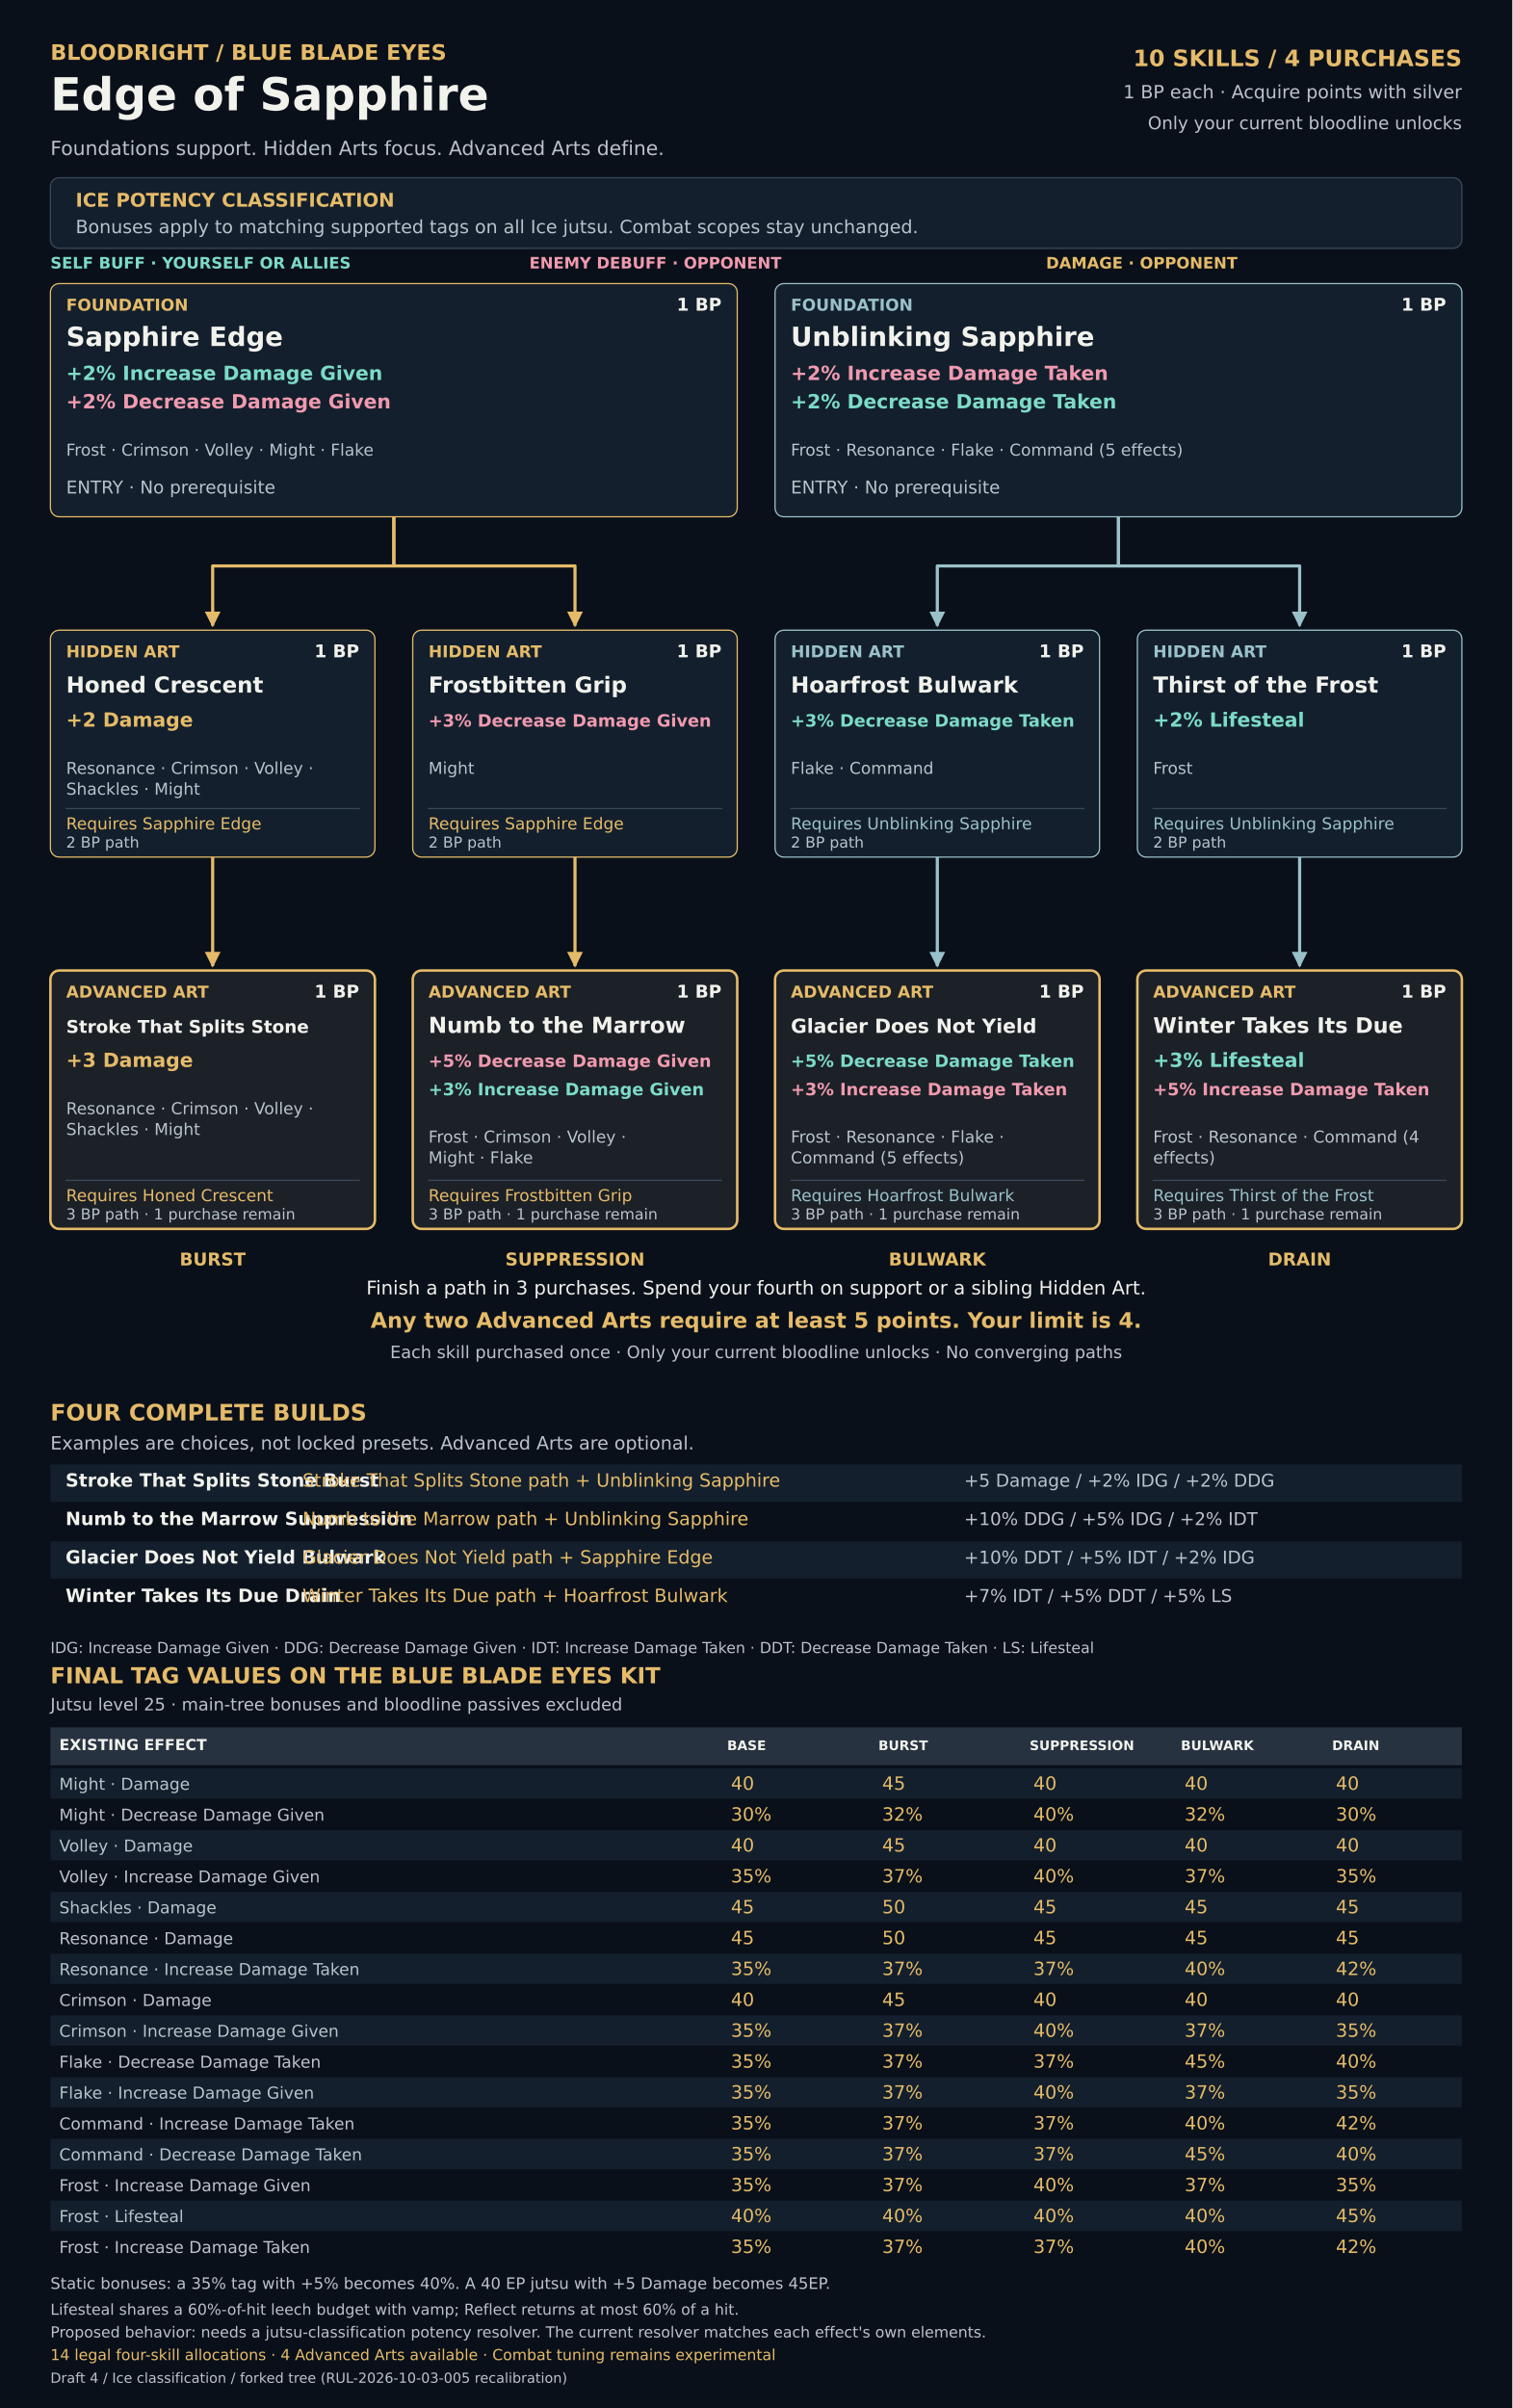
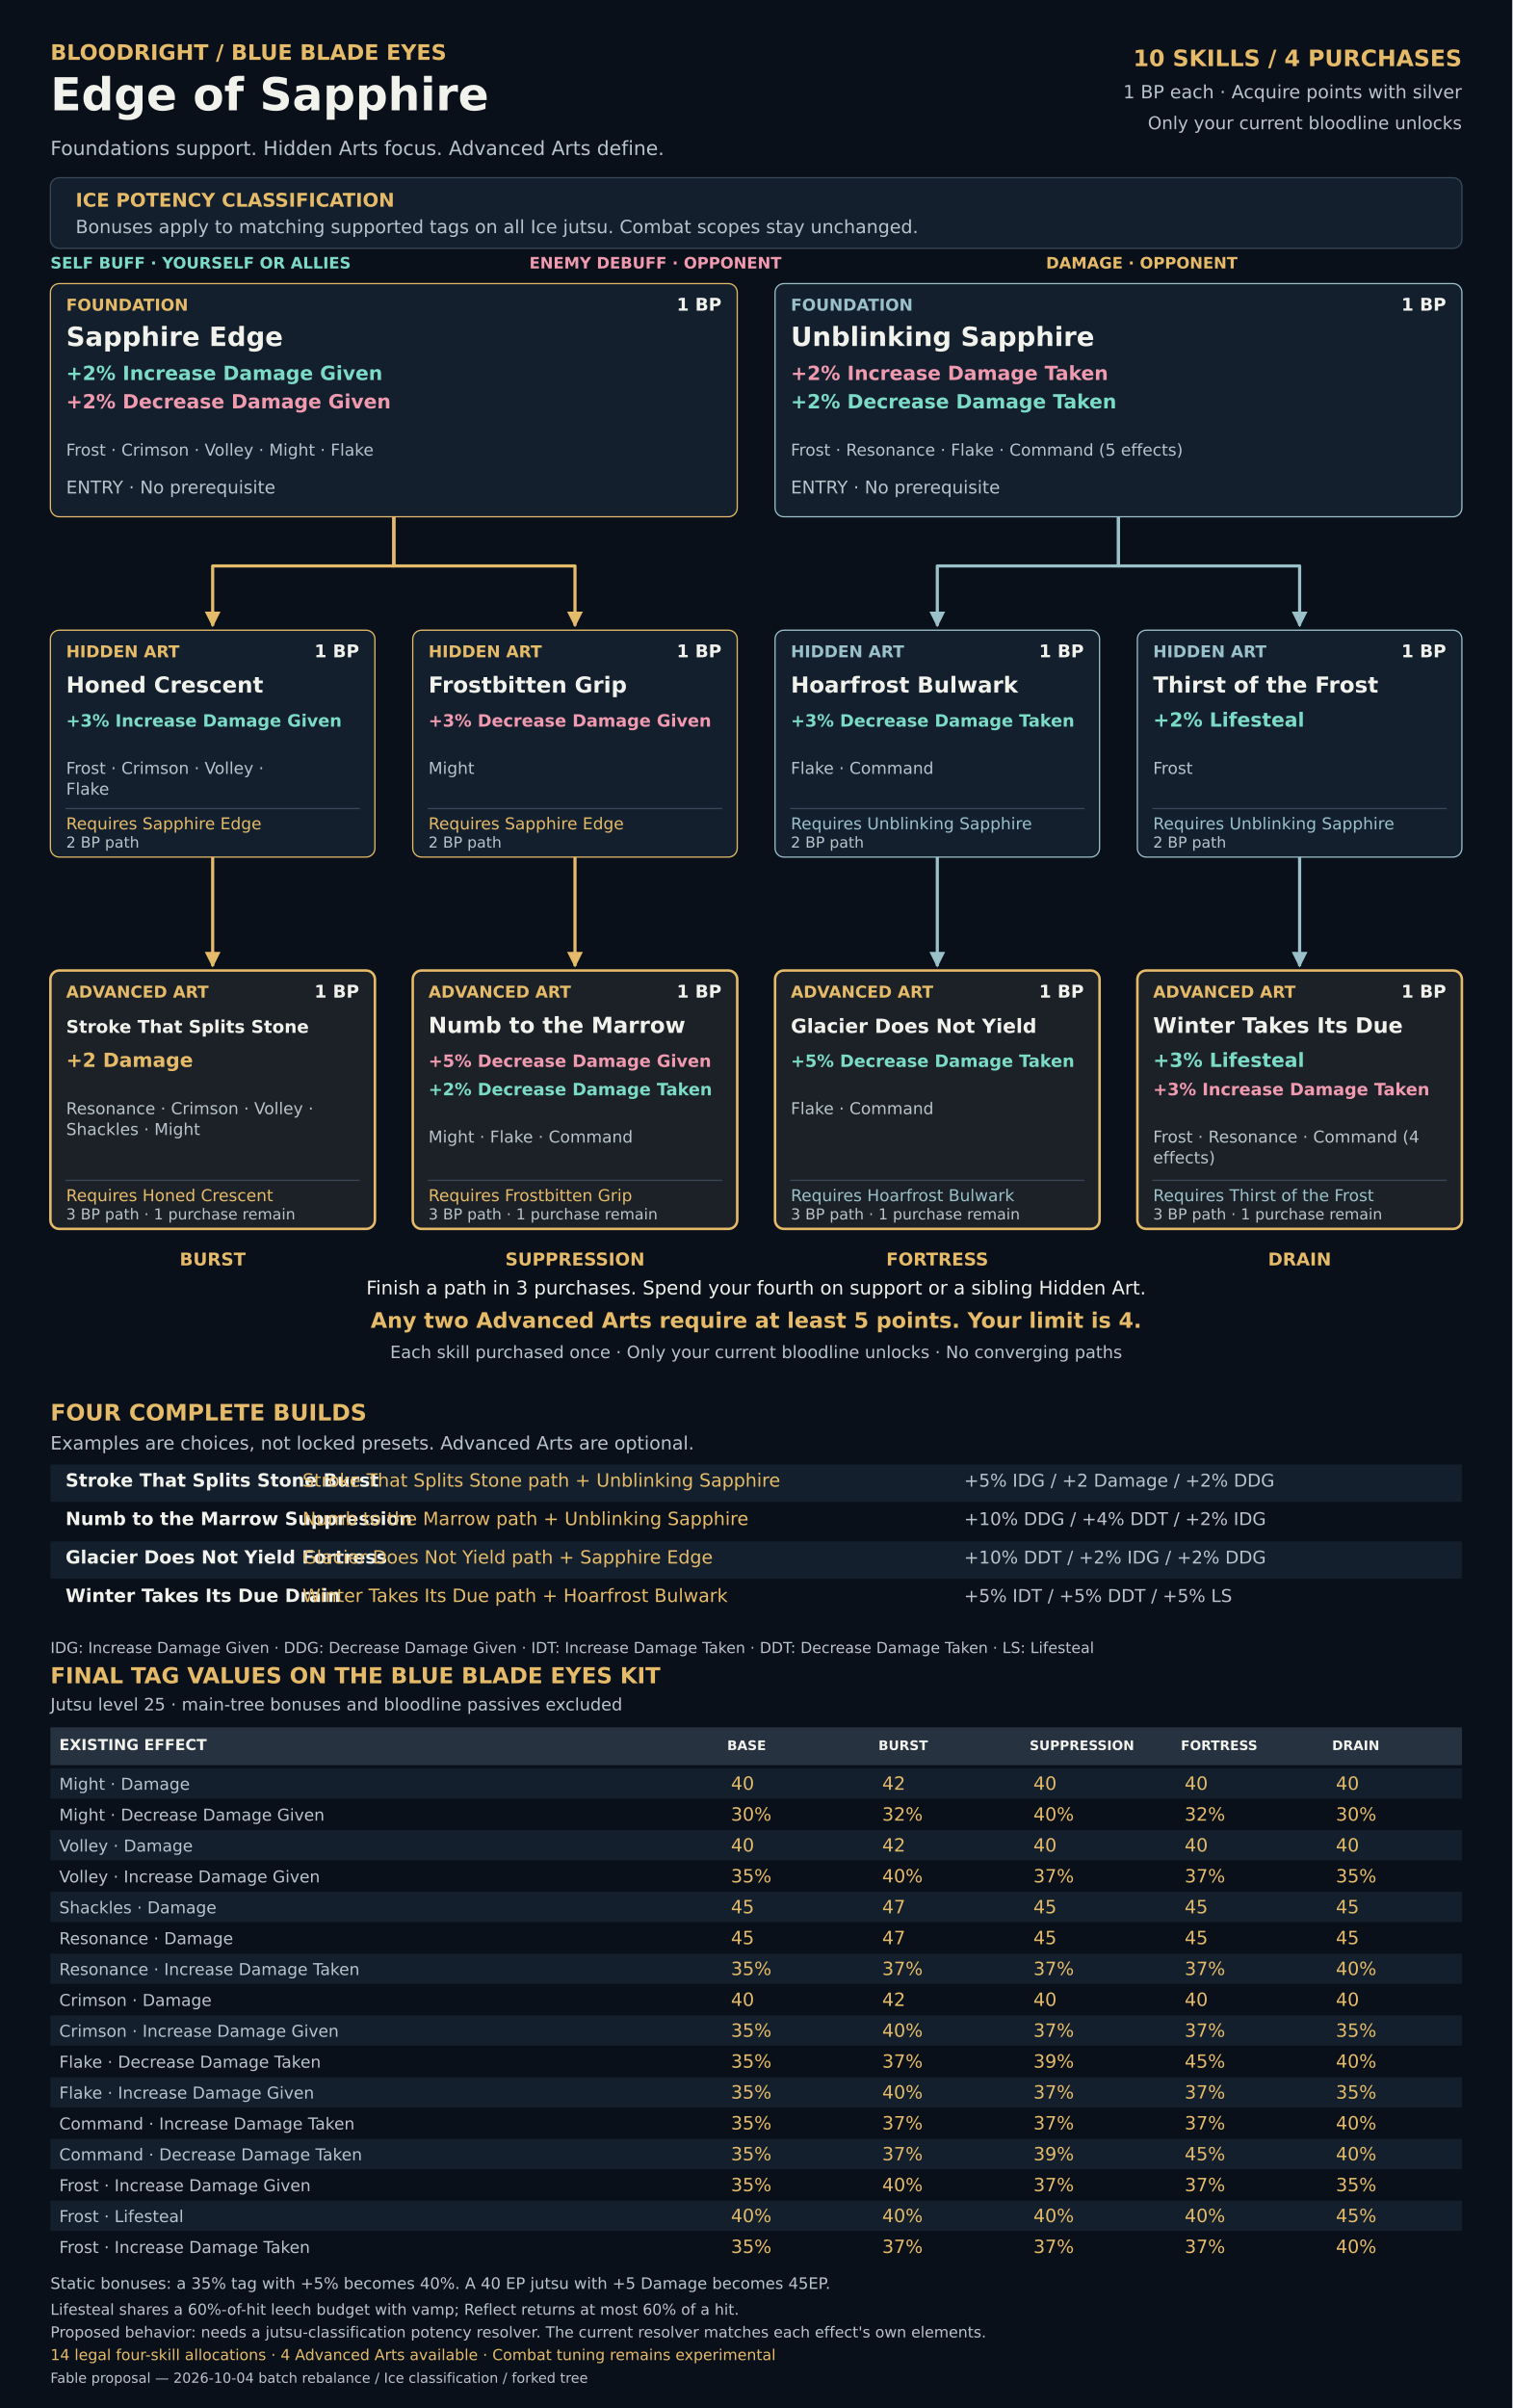
<svg xmlns="http://www.w3.org/2000/svg" width="2400" height="3821" viewBox="0 0 2400 3821" role="img" aria-labelledby="title desc">
  <defs>
    <marker id="arrow-0" viewBox="0 0 10 10" refX="9" refY="5" markerWidth="5" markerHeight="5" orient="auto">
      <path d="M0 0L10 5L0 10Z" fill="#e5bb69" />
    </marker>
    <marker id="arrow-1" viewBox="0 0 10 10" refX="9" refY="5" markerWidth="5" markerHeight="5" orient="auto">
      <path d="M0 0L10 5L0 10Z" fill="#9ac1ca" />
    </marker>
    <marker id="arrow-2" viewBox="0 0 10 10" refX="9" refY="5" markerWidth="5" markerHeight="5" orient="auto">
      <path d="M0 0L10 5L0 10Z" fill="#b8d98d" />
    </marker>
    <marker id="arrow-3" viewBox="0 0 10 10" refX="9" refY="5" markerWidth="5" markerHeight="5" orient="auto">
      <path d="M0 0L10 5L0 10Z" fill="#d9a6e0" />
    </marker>
  </defs>
  <g font-family="DejaVu Sans, sans-serif">
    <rect x="0" y="0" width="2400" height="3821" rx="0" fill="#0a101a" />
    <text x="80" y="95" font-size="34" font-weight="700" fill="#e5bb69" text-anchor="start">BLOODRIGHT / BLUE BLADE EYES</text>
    <text x="80" y="175" font-size="72" font-weight="700" fill="#f2f2ed" text-anchor="start">Edge of Sapphire</text>
    <text x="80" y="246" font-size="31" font-weight="400" fill="#b8c4cc" text-anchor="start">Foundations support. Hidden Arts focus. Advanced Arts define.</text>
    <text x="2320" y="105" font-size="36" font-weight="700" fill="#e5bb69" text-anchor="end">10 SKILLS  /  4 PURCHASES</text>
    <text x="2320" y="156" font-size="29" font-weight="400" fill="#b8c4cc" text-anchor="end">1 BP each · Acquire points with silver</text>
    <text x="2320" y="205" font-size="28" font-weight="400" fill="#b8c4cc" text-anchor="end">Only your current bloodline unlocks</text>
    <rect x="80" y="282" width="2240" height="112" rx="14" fill="#131f2c" stroke="#394858" stroke-width="2" />
    <text x="120" y="328" font-size="30" font-weight="700" fill="#e5bb69" text-anchor="start">ICE POTENCY CLASSIFICATION</text>
    <text x="120" y="370" font-size="29" font-weight="400" fill="#b8c4cc" text-anchor="start">Bonuses apply to matching supported tags on all Ice jutsu. Combat scopes stay unchanged.</text>
    <text x="80" y="426" font-size="25" font-weight="700" fill="#7cdbc7" text-anchor="start">SELF BUFF · YOURSELF OR ALLIES</text>
    <text x="840" y="426" font-size="25" font-weight="700" fill="#f09aaf" text-anchor="start">ENEMY DEBUFF · OPPONENT</text>
    <text x="1660" y="426" font-size="25" font-weight="700" fill="#e5bb69" text-anchor="start">DAMAGE · OPPONENT</text>
    <path id="edge-02-03" data-from="02" data-to="03" d="M337.5 1360 V1533" fill="none" stroke="#e5bb69" stroke-width="5" stroke-linejoin="round" marker-end="url(#arrow-0)" />
    <path id="edge-04-05" data-from="04" data-to="05" d="M912.5 1360 V1533" fill="none" stroke="#e5bb69" stroke-width="5" stroke-linejoin="round" marker-end="url(#arrow-0)" />
    <path id="edge-01-02" data-from="01" data-to="02" d="M625 820 V898 H337.5 V993" fill="none" stroke="#e5bb69" stroke-width="5" stroke-linejoin="round" marker-end="url(#arrow-0)" />
    <path id="edge-01-04" data-from="01" data-to="04" d="M625 820 V898 H912.5 V993" fill="none" stroke="#e5bb69" stroke-width="5" stroke-linejoin="round" marker-end="url(#arrow-0)" />
    <path id="edge-07-08" data-from="07" data-to="08" d="M1487.5 1360 V1533" fill="none" stroke="#9ac1ca" stroke-width="5" stroke-linejoin="round" marker-end="url(#arrow-1)" />
    <path id="edge-09-10" data-from="09" data-to="10" d="M2062.5 1360 V1533" fill="none" stroke="#9ac1ca" stroke-width="5" stroke-linejoin="round" marker-end="url(#arrow-1)" />
    <path id="edge-06-07" data-from="06" data-to="07" d="M1775 820 V898 H1487.5 V993" fill="none" stroke="#9ac1ca" stroke-width="5" stroke-linejoin="round" marker-end="url(#arrow-1)" />
    <path id="edge-06-09" data-from="06" data-to="09" d="M1775 820 V898 H2062.5 V993" fill="none" stroke="#9ac1ca" stroke-width="5" stroke-linejoin="round" marker-end="url(#arrow-1)" />
    <g id="node-01" data-cost="1" data-prerequisites="" data-potency-classification="Ice">
      <rect x="80" y="450" width="1090" height="370" rx="14" fill="#131f2c" stroke="#e5bb69" stroke-width="2" />
      <text x="105.0" y="493" font-size="26" font-weight="700" fill="#e5bb69" text-anchor="start">FOUNDATION</text>
      <text x="1145.0" y="493" font-size="28" font-weight="700" fill="#f2f2ed" text-anchor="end">1 BP</text>
      <text x="105.0" y="549" font-size="42" font-weight="700" fill="#f2f2ed" text-anchor="start">Sapphire Edge</text>
      <text x="105.0" y="603" font-size="31" font-weight="700" fill="#7cdbc7" text-anchor="start">+2% Increase Damage Given</text>
      <text x="105.0" y="648" font-size="31" font-weight="700" fill="#f09aaf" text-anchor="start">+2% Decrease Damage Given</text>
      <text x="105.0" y="723" font-size="26" font-weight="400" fill="#b8c4cc" text-anchor="start">Frost · Crimson · Volley · Might · Flake</text>
      <text x="105.0" y="783" font-size="28" font-weight="400" fill="#b8c4cc" text-anchor="start">ENTRY · No prerequisite</text>
    </g>
    <g id="node-06" data-cost="1" data-prerequisites="" data-potency-classification="Ice">
      <rect x="1230" y="450" width="1090" height="370" rx="14" fill="#131f2c" stroke="#9ac1ca" stroke-width="2" />
      <text x="1255.0" y="493" font-size="26" font-weight="700" fill="#9ac1ca" text-anchor="start">FOUNDATION</text>
      <text x="2295.0" y="493" font-size="28" font-weight="700" fill="#f2f2ed" text-anchor="end">1 BP</text>
      <text x="1255.0" y="549" font-size="42" font-weight="700" fill="#f2f2ed" text-anchor="start">Unblinking Sapphire</text>
      <text x="1255.0" y="603" font-size="31" font-weight="700" fill="#f09aaf" text-anchor="start">+2% Increase Damage Taken</text>
      <text x="1255.0" y="648" font-size="31" font-weight="700" fill="#7cdbc7" text-anchor="start">+2% Decrease Damage Taken</text>
      <text x="1255.0" y="723" font-size="26" font-weight="400" fill="#b8c4cc" text-anchor="start">Frost · Resonance · Flake · Command (5 effects)</text>
      <text x="1255.0" y="783" font-size="28" font-weight="400" fill="#b8c4cc" text-anchor="start">ENTRY · No prerequisite</text>
    </g>
    <g id="node-02" data-cost="1" data-prerequisites="01" data-potency-classification="Ice">
      <rect x="80" y="1000" width="515" height="360" rx="14" fill="#131f2c" stroke="#e5bb69" stroke-width="2" />
      <text x="105.0" y="1043" font-size="26" font-weight="700" fill="#e5bb69" text-anchor="start">HIDDEN ART</text>
      <text x="570.0" y="1043" font-size="28" font-weight="700" fill="#f2f2ed" text-anchor="end">1 BP</text>
      <text x="105.0" y="1099" font-size="35" font-weight="700" fill="#f2f2ed" text-anchor="start">Honed Crescent</text>
-       <text x="105.0" y="1153" font-size="31" font-weight="700" fill="#e5bb69" text-anchor="start">+2 Damage</text>
-       <text x="105.0" y="1228" font-size="26" font-weight="400" fill="#b8c4cc" text-anchor="start">Resonance · Crimson · Volley ·</text>
-       <text x="105.0" y="1261" font-size="26" font-weight="400" fill="#b8c4cc" text-anchor="start">Shackles · Might</text>
+       <text x="105.0" y="1153" font-size="27" font-weight="700" fill="#7cdbc7" text-anchor="start">+3% Increase Damage Given</text>
+       <text x="105.0" y="1228" font-size="26" font-weight="400" fill="#b8c4cc" text-anchor="start">Frost · Crimson · Volley ·</text>
+       <text x="105.0" y="1261" font-size="26" font-weight="400" fill="#b8c4cc" text-anchor="start">Flake</text>
      <path d="M104 1283 L571 1283" fill="none" stroke="#394858" stroke-width="2" />
      <text x="105.0" y="1316" font-size="26" font-weight="400" fill="#e5bb69" text-anchor="start">Requires Sapphire Edge</text>
      <text x="105.0" y="1345" font-size="24" font-weight="400" fill="#b8c4cc" text-anchor="start">2 BP path</text>
    </g>
    <g id="node-04" data-cost="1" data-prerequisites="01" data-potency-classification="Ice">
      <rect x="655" y="1000" width="515" height="360" rx="14" fill="#131f2c" stroke="#e5bb69" stroke-width="2" />
      <text x="680.0" y="1043" font-size="26" font-weight="700" fill="#e5bb69" text-anchor="start">HIDDEN ART</text>
      <text x="1145.0" y="1043" font-size="28" font-weight="700" fill="#f2f2ed" text-anchor="end">1 BP</text>
      <text x="680.0" y="1099" font-size="35" font-weight="700" fill="#f2f2ed" text-anchor="start">Frostbitten Grip</text>
      <text x="680.0" y="1153" font-size="27" font-weight="700" fill="#f09aaf" text-anchor="start">+3% Decrease Damage Given</text>
      <text x="680.0" y="1228" font-size="26" font-weight="400" fill="#b8c4cc" text-anchor="start">Might</text>
      <path d="M679 1283 L1146 1283" fill="none" stroke="#394858" stroke-width="2" />
      <text x="680.0" y="1316" font-size="26" font-weight="400" fill="#e5bb69" text-anchor="start">Requires Sapphire Edge</text>
      <text x="680.0" y="1345" font-size="24" font-weight="400" fill="#b8c4cc" text-anchor="start">2 BP path</text>
    </g>
    <g id="node-07" data-cost="1" data-prerequisites="06" data-potency-classification="Ice">
      <rect x="1230" y="1000" width="515" height="360" rx="14" fill="#131f2c" stroke="#9ac1ca" stroke-width="2" />
      <text x="1255.0" y="1043" font-size="26" font-weight="700" fill="#9ac1ca" text-anchor="start">HIDDEN ART</text>
      <text x="1720.0" y="1043" font-size="28" font-weight="700" fill="#f2f2ed" text-anchor="end">1 BP</text>
      <text x="1255.0" y="1099" font-size="35" font-weight="700" fill="#f2f2ed" text-anchor="start">Hoarfrost Bulwark</text>
      <text x="1255.0" y="1153" font-size="27" font-weight="700" fill="#7cdbc7" text-anchor="start">+3% Decrease Damage Taken</text>
      <text x="1255.0" y="1228" font-size="26" font-weight="400" fill="#b8c4cc" text-anchor="start">Flake · Command</text>
      <path d="M1254 1283 L1721 1283" fill="none" stroke="#394858" stroke-width="2" />
      <text x="1255.0" y="1316" font-size="26" font-weight="400" fill="#9ac1ca" text-anchor="start">Requires Unblinking Sapphire</text>
      <text x="1255.0" y="1345" font-size="24" font-weight="400" fill="#b8c4cc" text-anchor="start">2 BP path</text>
    </g>
    <g id="node-09" data-cost="1" data-prerequisites="06" data-potency-classification="Ice">
      <rect x="1805" y="1000" width="515" height="360" rx="14" fill="#131f2c" stroke="#9ac1ca" stroke-width="2" />
      <text x="1830.0" y="1043" font-size="26" font-weight="700" fill="#9ac1ca" text-anchor="start">HIDDEN ART</text>
      <text x="2295.0" y="1043" font-size="28" font-weight="700" fill="#f2f2ed" text-anchor="end">1 BP</text>
      <text x="1830.0" y="1099" font-size="35" font-weight="700" fill="#f2f2ed" text-anchor="start">Thirst of the Frost</text>
      <text x="1830.0" y="1153" font-size="31" font-weight="700" fill="#7cdbc7" text-anchor="start">+2% Lifesteal</text>
      <text x="1830.0" y="1228" font-size="26" font-weight="400" fill="#b8c4cc" text-anchor="start">Frost</text>
      <path d="M1829 1283 L2296 1283" fill="none" stroke="#394858" stroke-width="2" />
      <text x="1830.0" y="1316" font-size="26" font-weight="400" fill="#9ac1ca" text-anchor="start">Requires Unblinking Sapphire</text>
      <text x="1830.0" y="1345" font-size="24" font-weight="400" fill="#b8c4cc" text-anchor="start">2 BP path</text>
    </g>
    <g id="node-03" data-cost="1" data-prerequisites="02" data-potency-classification="Ice">
      <rect x="80" y="1540" width="515" height="410" rx="14" fill="#1c2027" stroke="#e5bb69" stroke-width="4" />
      <text x="105.0" y="1583" font-size="26" font-weight="700" fill="#e5bb69" text-anchor="start">ADVANCED ART</text>
      <text x="570.0" y="1583" font-size="28" font-weight="700" fill="#f2f2ed" text-anchor="end">1 BP</text>
      <text x="105.0" y="1639" font-size="28" font-weight="700" fill="#f2f2ed" text-anchor="start">Stroke That Splits Stone</text>
-       <text x="105.0" y="1693" font-size="31" font-weight="700" fill="#e5bb69" text-anchor="start">+3 Damage</text>
+       <text x="105.0" y="1693" font-size="31" font-weight="700" fill="#e5bb69" text-anchor="start">+2 Damage</text>
      <text x="105.0" y="1768" font-size="26" font-weight="400" fill="#b8c4cc" text-anchor="start">Resonance · Crimson · Volley ·</text>
      <text x="105.0" y="1801" font-size="26" font-weight="400" fill="#b8c4cc" text-anchor="start">Shackles · Might</text>
      <path d="M104 1873 L571 1873" fill="none" stroke="#394858" stroke-width="2" />
      <text x="105.0" y="1906" font-size="26" font-weight="400" fill="#e5bb69" text-anchor="start">Requires Honed Crescent</text>
      <text x="105.0" y="1935" font-size="24" font-weight="400" fill="#b8c4cc" text-anchor="start">3 BP path · 1 purchase remain</text>
    </g>
    <g id="node-05" data-cost="1" data-prerequisites="04" data-potency-classification="Ice">
      <rect x="655" y="1540" width="515" height="410" rx="14" fill="#1c2027" stroke="#e5bb69" stroke-width="4" />
      <text x="680.0" y="1583" font-size="26" font-weight="700" fill="#e5bb69" text-anchor="start">ADVANCED ART</text>
      <text x="1145.0" y="1583" font-size="28" font-weight="700" fill="#f2f2ed" text-anchor="end">1 BP</text>
      <text x="680.0" y="1639" font-size="35" font-weight="700" fill="#f2f2ed" text-anchor="start">Numb to the Marrow</text>
      <text x="680.0" y="1693" font-size="27" font-weight="700" fill="#f09aaf" text-anchor="start">+5% Decrease Damage Given</text>
-       <text x="680.0" y="1738" font-size="27" font-weight="700" fill="#7cdbc7" text-anchor="start">+3% Increase Damage Given</text>
-       <text x="680.0" y="1813" font-size="26" font-weight="400" fill="#b8c4cc" text-anchor="start">Frost · Crimson · Volley ·</text>
-       <text x="680.0" y="1846" font-size="26" font-weight="400" fill="#b8c4cc" text-anchor="start">Might · Flake</text>
+       <text x="680.0" y="1738" font-size="27" font-weight="700" fill="#7cdbc7" text-anchor="start">+2% Decrease Damage Taken</text>
+       <text x="680.0" y="1813" font-size="26" font-weight="400" fill="#b8c4cc" text-anchor="start">Might · Flake · Command</text>
      <path d="M679 1873 L1146 1873" fill="none" stroke="#394858" stroke-width="2" />
      <text x="680.0" y="1906" font-size="26" font-weight="400" fill="#e5bb69" text-anchor="start">Requires Frostbitten Grip</text>
      <text x="680.0" y="1935" font-size="24" font-weight="400" fill="#b8c4cc" text-anchor="start">3 BP path · 1 purchase remain</text>
    </g>
    <g id="node-08" data-cost="1" data-prerequisites="07" data-potency-classification="Ice">
      <rect x="1230" y="1540" width="515" height="410" rx="14" fill="#1c2027" stroke="#e5bb69" stroke-width="4" />
      <text x="1255.0" y="1583" font-size="26" font-weight="700" fill="#e5bb69" text-anchor="start">ADVANCED ART</text>
      <text x="1720.0" y="1583" font-size="28" font-weight="700" fill="#f2f2ed" text-anchor="end">1 BP</text>
      <text x="1255.0" y="1639" font-size="31" font-weight="700" fill="#f2f2ed" text-anchor="start">Glacier Does Not Yield</text>
      <text x="1255.0" y="1693" font-size="27" font-weight="700" fill="#7cdbc7" text-anchor="start">+5% Decrease Damage Taken</text>
-       <text x="1255.0" y="1738" font-size="27" font-weight="700" fill="#f09aaf" text-anchor="start">+3% Increase Damage Taken</text>
-       <text x="1255.0" y="1813" font-size="26" font-weight="400" fill="#b8c4cc" text-anchor="start">Frost · Resonance · Flake ·</text>
-       <text x="1255.0" y="1846" font-size="26" font-weight="400" fill="#b8c4cc" text-anchor="start">Command (5 effects)</text>
+       <text x="1255.0" y="1768" font-size="26" font-weight="400" fill="#b8c4cc" text-anchor="start">Flake · Command</text>
      <path d="M1254 1873 L1721 1873" fill="none" stroke="#394858" stroke-width="2" />
      <text x="1255.0" y="1906" font-size="26" font-weight="400" fill="#9ac1ca" text-anchor="start">Requires Hoarfrost Bulwark</text>
      <text x="1255.0" y="1935" font-size="24" font-weight="400" fill="#b8c4cc" text-anchor="start">3 BP path · 1 purchase remain</text>
    </g>
    <g id="node-10" data-cost="1" data-prerequisites="09" data-potency-classification="Ice">
      <rect x="1805" y="1540" width="515" height="410" rx="14" fill="#1c2027" stroke="#e5bb69" stroke-width="4" />
      <text x="1830.0" y="1583" font-size="26" font-weight="700" fill="#e5bb69" text-anchor="start">ADVANCED ART</text>
      <text x="2295.0" y="1583" font-size="28" font-weight="700" fill="#f2f2ed" text-anchor="end">1 BP</text>
      <text x="1830.0" y="1639" font-size="34" font-weight="700" fill="#f2f2ed" text-anchor="start">Winter Takes Its Due</text>
      <text x="1830.0" y="1693" font-size="31" font-weight="700" fill="#7cdbc7" text-anchor="start">+3% Lifesteal</text>
-       <text x="1830.0" y="1738" font-size="27" font-weight="700" fill="#f09aaf" text-anchor="start">+5% Increase Damage Taken</text>
+       <text x="1830.0" y="1738" font-size="27" font-weight="700" fill="#f09aaf" text-anchor="start">+3% Increase Damage Taken</text>
      <text x="1830.0" y="1813" font-size="26" font-weight="400" fill="#b8c4cc" text-anchor="start">Frost · Resonance · Command (4</text>
      <text x="1830.0" y="1846" font-size="26" font-weight="400" fill="#b8c4cc" text-anchor="start">effects)</text>
      <path d="M1829 1873 L2296 1873" fill="none" stroke="#394858" stroke-width="2" />
      <text x="1830.0" y="1906" font-size="26" font-weight="400" fill="#9ac1ca" text-anchor="start">Requires Thirst of the Frost</text>
      <text x="1830.0" y="1935" font-size="24" font-weight="400" fill="#b8c4cc" text-anchor="start">3 BP path · 1 purchase remain</text>
    </g>
    <text x="337.5" y="2008" font-size="28" font-weight="700" fill="#e5bb69" text-anchor="middle">BURST</text>
    <text x="912.5" y="2008" font-size="28" font-weight="700" fill="#e5bb69" text-anchor="middle">SUPPRESSION</text>
-     <text x="1487.5" y="2008" font-size="28" font-weight="700" fill="#e5bb69" text-anchor="middle">BULWARK</text>
+     <text x="1487.5" y="2008" font-size="28" font-weight="700" fill="#e5bb69" text-anchor="middle">FORTRESS</text>
    <text x="2062.5" y="2008" font-size="28" font-weight="700" fill="#e5bb69" text-anchor="middle">DRAIN</text>
    <text x="1200.0" y="2054" font-size="30" font-weight="400" fill="#f2f2ed" text-anchor="middle">Finish a path in 3 purchases. Spend your fourth on support or a sibling Hidden Art.</text>
    <text x="1200.0" y="2107" font-size="34" font-weight="700" fill="#e5bb69" text-anchor="middle">Any two Advanced Arts require at least 5 points. Your limit is 4.</text>
    <text x="1200.0" y="2155" font-size="27" font-weight="400" fill="#b8c4cc" text-anchor="middle">Each skill purchased once · Only your current bloodline unlocks · No converging paths</text>
    <text x="80" y="2254" font-size="36" font-weight="700" fill="#e5bb69" text-anchor="start">FOUR COMPLETE BUILDS</text>
    <text x="80" y="2300" font-size="29" font-weight="400" fill="#b8c4cc" text-anchor="start">Examples are choices, not locked presets. Advanced Arts are optional.</text>
    <rect x="80" y="2324" width="2240" height="59" rx="0" fill="#131f2c" />
    <text x="104" y="2359" font-size="29" font-weight="700" fill="#f2f2ed" text-anchor="start">Stroke That Splits Stone Burst</text>
    <text x="480" y="2359" font-size="29" font-weight="400" fill="#e5bb69" text-anchor="start">Stroke That Splits Stone path + Unblinking Sapphire</text>
-     <text x="1530" y="2359" font-size="28" font-weight="400" fill="#b8c4cc" text-anchor="start">+5 Damage / +2% IDG / +2% DDG</text>
+     <text x="1530" y="2359" font-size="28" font-weight="400" fill="#b8c4cc" text-anchor="start">+5% IDG / +2 Damage / +2% DDG</text>
    <rect x="80" y="2385" width="2240" height="59" rx="0" fill="#0a101a" />
    <text x="104" y="2420" font-size="29" font-weight="700" fill="#f2f2ed" text-anchor="start">Numb to the Marrow Suppression</text>
    <text x="480" y="2420" font-size="29" font-weight="400" fill="#e5bb69" text-anchor="start">Numb to the Marrow path + Unblinking Sapphire</text>
-     <text x="1530" y="2420" font-size="28" font-weight="400" fill="#b8c4cc" text-anchor="start">+10% DDG / +5% IDG / +2% IDT</text>
+     <text x="1530" y="2420" font-size="28" font-weight="400" fill="#b8c4cc" text-anchor="start">+10% DDG / +4% DDT / +2% IDG</text>
    <rect x="80" y="2446" width="2240" height="59" rx="0" fill="#131f2c" />
-     <text x="104" y="2481" font-size="29" font-weight="700" fill="#f2f2ed" text-anchor="start">Glacier Does Not Yield Bulwark</text>
+     <text x="104" y="2481" font-size="29" font-weight="700" fill="#f2f2ed" text-anchor="start">Glacier Does Not Yield Fortress</text>
    <text x="480" y="2481" font-size="29" font-weight="400" fill="#e5bb69" text-anchor="start">Glacier Does Not Yield path + Sapphire Edge</text>
-     <text x="1530" y="2481" font-size="28" font-weight="400" fill="#b8c4cc" text-anchor="start">+10% DDT / +5% IDT / +2% IDG</text>
+     <text x="1530" y="2481" font-size="28" font-weight="400" fill="#b8c4cc" text-anchor="start">+10% DDT / +2% IDG / +2% DDG</text>
    <rect x="80" y="2507" width="2240" height="59" rx="0" fill="#0a101a" />
    <text x="104" y="2542" font-size="29" font-weight="700" fill="#f2f2ed" text-anchor="start">Winter Takes Its Due Drain</text>
    <text x="480" y="2542" font-size="29" font-weight="400" fill="#e5bb69" text-anchor="start">Winter Takes Its Due path + Hoarfrost Bulwark</text>
-     <text x="1530" y="2542" font-size="28" font-weight="400" fill="#b8c4cc" text-anchor="start">+7% IDT / +5% DDT / +5% LS</text>
+     <text x="1530" y="2542" font-size="28" font-weight="400" fill="#b8c4cc" text-anchor="start">+5% IDT / +5% DDT / +5% LS</text>
    <text x="80" y="2623" font-size="24" font-weight="400" fill="#b8c4cc" text-anchor="start">IDG: Increase Damage Given · DDG: Decrease Damage Given · IDT: Increase Damage Taken · DDT: Decrease Damage Taken · LS: Lifesteal</text>
    <text x="80" y="2671" font-size="35" font-weight="700" fill="#e5bb69" text-anchor="start">FINAL TAG VALUES ON THE BLUE BLADE EYES KIT</text>
    <text x="80" y="2714" font-size="27" font-weight="400" fill="#b8c4cc" text-anchor="start">Jutsu level 25 · main-tree bonuses and bloodline passives excluded</text>
    <rect x="80" y="2741" width="2240" height="60" rx="0" fill="#263240" />
    <text x="94" y="2777" font-size="24" font-weight="700" fill="#f2f2ed" text-anchor="start">EXISTING EFFECT</text>
    <text x="1154.0" y="2777" font-size="21" font-weight="700" fill="#f2f2ed" text-anchor="start">BASE</text>
    <text x="1394.0" y="2777" font-size="21" font-weight="700" fill="#f2f2ed" text-anchor="start">BURST</text>
    <text x="1634.0" y="2777" font-size="21" font-weight="700" fill="#f2f2ed" text-anchor="start">SUPPRESSION</text>
-     <text x="1874.0" y="2777" font-size="21" font-weight="700" fill="#f2f2ed" text-anchor="start">BULWARK</text>
+     <text x="1874.0" y="2777" font-size="21" font-weight="700" fill="#f2f2ed" text-anchor="start">FORTRESS</text>
    <text x="2114.0" y="2777" font-size="21" font-weight="700" fill="#f2f2ed" text-anchor="start">DRAIN</text>
    <rect x="80" y="2806" width="2240" height="48" rx="0" fill="#131f2c" />
    <text x="94" y="2840" font-size="26" font-weight="400" fill="#b8c4cc" text-anchor="start">Might · Damage</text>
    <text x="1160.0" y="2840" font-size="29" font-weight="400" fill="#e5bb69" text-anchor="start">40</text>
-     <text x="1400.0" y="2840" font-size="29" font-weight="400" fill="#e5bb69" text-anchor="start">45</text>
+     <text x="1400.0" y="2840" font-size="29" font-weight="400" fill="#e5bb69" text-anchor="start">42</text>
    <text x="1640.0" y="2840" font-size="29" font-weight="400" fill="#e5bb69" text-anchor="start">40</text>
    <text x="1880.0" y="2840" font-size="29" font-weight="400" fill="#e5bb69" text-anchor="start">40</text>
    <text x="2120.0" y="2840" font-size="29" font-weight="400" fill="#e5bb69" text-anchor="start">40</text>
    <text x="94" y="2889" font-size="26" font-weight="400" fill="#b8c4cc" text-anchor="start">Might · Decrease Damage Given</text>
    <text x="1160.0" y="2889" font-size="29" font-weight="400" fill="#e5bb69" text-anchor="start">30%</text>
    <text x="1400.0" y="2889" font-size="29" font-weight="400" fill="#e5bb69" text-anchor="start">32%</text>
    <text x="1640.0" y="2889" font-size="29" font-weight="400" fill="#e5bb69" text-anchor="start">40%</text>
    <text x="1880.0" y="2889" font-size="29" font-weight="400" fill="#e5bb69" text-anchor="start">32%</text>
    <text x="2120.0" y="2889" font-size="29" font-weight="400" fill="#e5bb69" text-anchor="start">30%</text>
    <rect x="80" y="2904" width="2240" height="48" rx="0" fill="#131f2c" />
    <text x="94" y="2938" font-size="26" font-weight="400" fill="#b8c4cc" text-anchor="start">Volley · Damage</text>
    <text x="1160.0" y="2938" font-size="29" font-weight="400" fill="#e5bb69" text-anchor="start">40</text>
-     <text x="1400.0" y="2938" font-size="29" font-weight="400" fill="#e5bb69" text-anchor="start">45</text>
+     <text x="1400.0" y="2938" font-size="29" font-weight="400" fill="#e5bb69" text-anchor="start">42</text>
    <text x="1640.0" y="2938" font-size="29" font-weight="400" fill="#e5bb69" text-anchor="start">40</text>
    <text x="1880.0" y="2938" font-size="29" font-weight="400" fill="#e5bb69" text-anchor="start">40</text>
    <text x="2120.0" y="2938" font-size="29" font-weight="400" fill="#e5bb69" text-anchor="start">40</text>
    <text x="94" y="2987" font-size="26" font-weight="400" fill="#b8c4cc" text-anchor="start">Volley · Increase Damage Given</text>
    <text x="1160.0" y="2987" font-size="29" font-weight="400" fill="#e5bb69" text-anchor="start">35%</text>
-     <text x="1400.0" y="2987" font-size="29" font-weight="400" fill="#e5bb69" text-anchor="start">37%</text>
-     <text x="1640.0" y="2987" font-size="29" font-weight="400" fill="#e5bb69" text-anchor="start">40%</text>
+     <text x="1400.0" y="2987" font-size="29" font-weight="400" fill="#e5bb69" text-anchor="start">40%</text>
+     <text x="1640.0" y="2987" font-size="29" font-weight="400" fill="#e5bb69" text-anchor="start">37%</text>
    <text x="1880.0" y="2987" font-size="29" font-weight="400" fill="#e5bb69" text-anchor="start">37%</text>
    <text x="2120.0" y="2987" font-size="29" font-weight="400" fill="#e5bb69" text-anchor="start">35%</text>
    <rect x="80" y="3002" width="2240" height="48" rx="0" fill="#131f2c" />
    <text x="94" y="3036" font-size="26" font-weight="400" fill="#b8c4cc" text-anchor="start">Shackles · Damage</text>
    <text x="1160.0" y="3036" font-size="29" font-weight="400" fill="#e5bb69" text-anchor="start">45</text>
-     <text x="1400.0" y="3036" font-size="29" font-weight="400" fill="#e5bb69" text-anchor="start">50</text>
+     <text x="1400.0" y="3036" font-size="29" font-weight="400" fill="#e5bb69" text-anchor="start">47</text>
    <text x="1640.0" y="3036" font-size="29" font-weight="400" fill="#e5bb69" text-anchor="start">45</text>
    <text x="1880.0" y="3036" font-size="29" font-weight="400" fill="#e5bb69" text-anchor="start">45</text>
    <text x="2120.0" y="3036" font-size="29" font-weight="400" fill="#e5bb69" text-anchor="start">45</text>
    <text x="94" y="3085" font-size="26" font-weight="400" fill="#b8c4cc" text-anchor="start">Resonance · Damage</text>
    <text x="1160.0" y="3085" font-size="29" font-weight="400" fill="#e5bb69" text-anchor="start">45</text>
-     <text x="1400.0" y="3085" font-size="29" font-weight="400" fill="#e5bb69" text-anchor="start">50</text>
+     <text x="1400.0" y="3085" font-size="29" font-weight="400" fill="#e5bb69" text-anchor="start">47</text>
    <text x="1640.0" y="3085" font-size="29" font-weight="400" fill="#e5bb69" text-anchor="start">45</text>
    <text x="1880.0" y="3085" font-size="29" font-weight="400" fill="#e5bb69" text-anchor="start">45</text>
    <text x="2120.0" y="3085" font-size="29" font-weight="400" fill="#e5bb69" text-anchor="start">45</text>
    <rect x="80" y="3100" width="2240" height="48" rx="0" fill="#131f2c" />
    <text x="94" y="3134" font-size="26" font-weight="400" fill="#b8c4cc" text-anchor="start">Resonance · Increase Damage Taken</text>
    <text x="1160.0" y="3134" font-size="29" font-weight="400" fill="#e5bb69" text-anchor="start">35%</text>
    <text x="1400.0" y="3134" font-size="29" font-weight="400" fill="#e5bb69" text-anchor="start">37%</text>
    <text x="1640.0" y="3134" font-size="29" font-weight="400" fill="#e5bb69" text-anchor="start">37%</text>
-     <text x="1880.0" y="3134" font-size="29" font-weight="400" fill="#e5bb69" text-anchor="start">40%</text>
-     <text x="2120.0" y="3134" font-size="29" font-weight="400" fill="#e5bb69" text-anchor="start">42%</text>
+     <text x="1880.0" y="3134" font-size="29" font-weight="400" fill="#e5bb69" text-anchor="start">37%</text>
+     <text x="2120.0" y="3134" font-size="29" font-weight="400" fill="#e5bb69" text-anchor="start">40%</text>
    <text x="94" y="3183" font-size="26" font-weight="400" fill="#b8c4cc" text-anchor="start">Crimson · Damage</text>
    <text x="1160.0" y="3183" font-size="29" font-weight="400" fill="#e5bb69" text-anchor="start">40</text>
-     <text x="1400.0" y="3183" font-size="29" font-weight="400" fill="#e5bb69" text-anchor="start">45</text>
+     <text x="1400.0" y="3183" font-size="29" font-weight="400" fill="#e5bb69" text-anchor="start">42</text>
    <text x="1640.0" y="3183" font-size="29" font-weight="400" fill="#e5bb69" text-anchor="start">40</text>
    <text x="1880.0" y="3183" font-size="29" font-weight="400" fill="#e5bb69" text-anchor="start">40</text>
    <text x="2120.0" y="3183" font-size="29" font-weight="400" fill="#e5bb69" text-anchor="start">40</text>
    <rect x="80" y="3198" width="2240" height="48" rx="0" fill="#131f2c" />
    <text x="94" y="3232" font-size="26" font-weight="400" fill="#b8c4cc" text-anchor="start">Crimson · Increase Damage Given</text>
    <text x="1160.0" y="3232" font-size="29" font-weight="400" fill="#e5bb69" text-anchor="start">35%</text>
-     <text x="1400.0" y="3232" font-size="29" font-weight="400" fill="#e5bb69" text-anchor="start">37%</text>
-     <text x="1640.0" y="3232" font-size="29" font-weight="400" fill="#e5bb69" text-anchor="start">40%</text>
+     <text x="1400.0" y="3232" font-size="29" font-weight="400" fill="#e5bb69" text-anchor="start">40%</text>
+     <text x="1640.0" y="3232" font-size="29" font-weight="400" fill="#e5bb69" text-anchor="start">37%</text>
    <text x="1880.0" y="3232" font-size="29" font-weight="400" fill="#e5bb69" text-anchor="start">37%</text>
    <text x="2120.0" y="3232" font-size="29" font-weight="400" fill="#e5bb69" text-anchor="start">35%</text>
    <text x="94" y="3281" font-size="26" font-weight="400" fill="#b8c4cc" text-anchor="start">Flake · Decrease Damage Taken</text>
    <text x="1160.0" y="3281" font-size="29" font-weight="400" fill="#e5bb69" text-anchor="start">35%</text>
    <text x="1400.0" y="3281" font-size="29" font-weight="400" fill="#e5bb69" text-anchor="start">37%</text>
-     <text x="1640.0" y="3281" font-size="29" font-weight="400" fill="#e5bb69" text-anchor="start">37%</text>
+     <text x="1640.0" y="3281" font-size="29" font-weight="400" fill="#e5bb69" text-anchor="start">39%</text>
    <text x="1880.0" y="3281" font-size="29" font-weight="400" fill="#e5bb69" text-anchor="start">45%</text>
    <text x="2120.0" y="3281" font-size="29" font-weight="400" fill="#e5bb69" text-anchor="start">40%</text>
    <rect x="80" y="3296" width="2240" height="48" rx="0" fill="#131f2c" />
    <text x="94" y="3330" font-size="26" font-weight="400" fill="#b8c4cc" text-anchor="start">Flake · Increase Damage Given</text>
    <text x="1160.0" y="3330" font-size="29" font-weight="400" fill="#e5bb69" text-anchor="start">35%</text>
-     <text x="1400.0" y="3330" font-size="29" font-weight="400" fill="#e5bb69" text-anchor="start">37%</text>
-     <text x="1640.0" y="3330" font-size="29" font-weight="400" fill="#e5bb69" text-anchor="start">40%</text>
+     <text x="1400.0" y="3330" font-size="29" font-weight="400" fill="#e5bb69" text-anchor="start">40%</text>
+     <text x="1640.0" y="3330" font-size="29" font-weight="400" fill="#e5bb69" text-anchor="start">37%</text>
    <text x="1880.0" y="3330" font-size="29" font-weight="400" fill="#e5bb69" text-anchor="start">37%</text>
    <text x="2120.0" y="3330" font-size="29" font-weight="400" fill="#e5bb69" text-anchor="start">35%</text>
    <text x="94" y="3379" font-size="26" font-weight="400" fill="#b8c4cc" text-anchor="start">Command · Increase Damage Taken</text>
    <text x="1160.0" y="3379" font-size="29" font-weight="400" fill="#e5bb69" text-anchor="start">35%</text>
    <text x="1400.0" y="3379" font-size="29" font-weight="400" fill="#e5bb69" text-anchor="start">37%</text>
    <text x="1640.0" y="3379" font-size="29" font-weight="400" fill="#e5bb69" text-anchor="start">37%</text>
-     <text x="1880.0" y="3379" font-size="29" font-weight="400" fill="#e5bb69" text-anchor="start">40%</text>
-     <text x="2120.0" y="3379" font-size="29" font-weight="400" fill="#e5bb69" text-anchor="start">42%</text>
+     <text x="1880.0" y="3379" font-size="29" font-weight="400" fill="#e5bb69" text-anchor="start">37%</text>
+     <text x="2120.0" y="3379" font-size="29" font-weight="400" fill="#e5bb69" text-anchor="start">40%</text>
    <rect x="80" y="3394" width="2240" height="48" rx="0" fill="#131f2c" />
    <text x="94" y="3428" font-size="26" font-weight="400" fill="#b8c4cc" text-anchor="start">Command · Decrease Damage Taken</text>
    <text x="1160.0" y="3428" font-size="29" font-weight="400" fill="#e5bb69" text-anchor="start">35%</text>
    <text x="1400.0" y="3428" font-size="29" font-weight="400" fill="#e5bb69" text-anchor="start">37%</text>
-     <text x="1640.0" y="3428" font-size="29" font-weight="400" fill="#e5bb69" text-anchor="start">37%</text>
+     <text x="1640.0" y="3428" font-size="29" font-weight="400" fill="#e5bb69" text-anchor="start">39%</text>
    <text x="1880.0" y="3428" font-size="29" font-weight="400" fill="#e5bb69" text-anchor="start">45%</text>
    <text x="2120.0" y="3428" font-size="29" font-weight="400" fill="#e5bb69" text-anchor="start">40%</text>
    <text x="94" y="3477" font-size="26" font-weight="400" fill="#b8c4cc" text-anchor="start">Frost · Increase Damage Given</text>
    <text x="1160.0" y="3477" font-size="29" font-weight="400" fill="#e5bb69" text-anchor="start">35%</text>
-     <text x="1400.0" y="3477" font-size="29" font-weight="400" fill="#e5bb69" text-anchor="start">37%</text>
-     <text x="1640.0" y="3477" font-size="29" font-weight="400" fill="#e5bb69" text-anchor="start">40%</text>
+     <text x="1400.0" y="3477" font-size="29" font-weight="400" fill="#e5bb69" text-anchor="start">40%</text>
+     <text x="1640.0" y="3477" font-size="29" font-weight="400" fill="#e5bb69" text-anchor="start">37%</text>
    <text x="1880.0" y="3477" font-size="29" font-weight="400" fill="#e5bb69" text-anchor="start">37%</text>
    <text x="2120.0" y="3477" font-size="29" font-weight="400" fill="#e5bb69" text-anchor="start">35%</text>
    <rect x="80" y="3492" width="2240" height="48" rx="0" fill="#131f2c" />
    <text x="94" y="3526" font-size="26" font-weight="400" fill="#b8c4cc" text-anchor="start">Frost · Lifesteal</text>
    <text x="1160.0" y="3526" font-size="29" font-weight="400" fill="#e5bb69" text-anchor="start">40%</text>
    <text x="1400.0" y="3526" font-size="29" font-weight="400" fill="#e5bb69" text-anchor="start">40%</text>
    <text x="1640.0" y="3526" font-size="29" font-weight="400" fill="#e5bb69" text-anchor="start">40%</text>
    <text x="1880.0" y="3526" font-size="29" font-weight="400" fill="#e5bb69" text-anchor="start">40%</text>
    <text x="2120.0" y="3526" font-size="29" font-weight="400" fill="#e5bb69" text-anchor="start">45%</text>
    <text x="94" y="3575" font-size="26" font-weight="400" fill="#b8c4cc" text-anchor="start">Frost · Increase Damage Taken</text>
    <text x="1160.0" y="3575" font-size="29" font-weight="400" fill="#e5bb69" text-anchor="start">35%</text>
    <text x="1400.0" y="3575" font-size="29" font-weight="400" fill="#e5bb69" text-anchor="start">37%</text>
    <text x="1640.0" y="3575" font-size="29" font-weight="400" fill="#e5bb69" text-anchor="start">37%</text>
-     <text x="1880.0" y="3575" font-size="29" font-weight="400" fill="#e5bb69" text-anchor="start">40%</text>
-     <text x="2120.0" y="3575" font-size="29" font-weight="400" fill="#e5bb69" text-anchor="start">42%</text>
+     <text x="1880.0" y="3575" font-size="29" font-weight="400" fill="#e5bb69" text-anchor="start">37%</text>
+     <text x="2120.0" y="3575" font-size="29" font-weight="400" fill="#e5bb69" text-anchor="start">40%</text>
    <text x="80" y="3632" font-size="25" font-weight="400" fill="#b8c4cc" text-anchor="start">Static bonuses: a 35% tag with +5% becomes 40%. A 40 EP jutsu with +5 Damage becomes 45EP.</text>
    <text x="80" y="3673" font-size="24" font-weight="400" fill="#b8c4cc" text-anchor="start">Lifesteal shares a 60%-of-hit leech budget with vamp; Reflect returns at most 60% of a hit.</text>
    <text x="80" y="3709" font-size="24" font-weight="400" fill="#b8c4cc" text-anchor="start">Proposed behavior: needs a jutsu-classification potency resolver. The current resolver matches each effect's own elements.</text>
    <text x="80" y="3745" font-size="24" font-weight="400" fill="#e5bb69" text-anchor="start">14 legal four-skill allocations · 4 Advanced Arts available · Combat tuning remains experimental</text>
-     <text x="80" y="3781" font-size="22" font-weight="400" fill="#b8c4cc" text-anchor="start">Draft 4 / Ice classification / forked tree (RUL-2026-10-03-005 recalibration)</text>
+     <text x="80" y="3781" font-size="22" font-weight="400" fill="#b8c4cc" text-anchor="start">Fable proposal — 2026-10-04 batch rebalance / Ice classification / forked tree</text>
  </g>
</svg>
